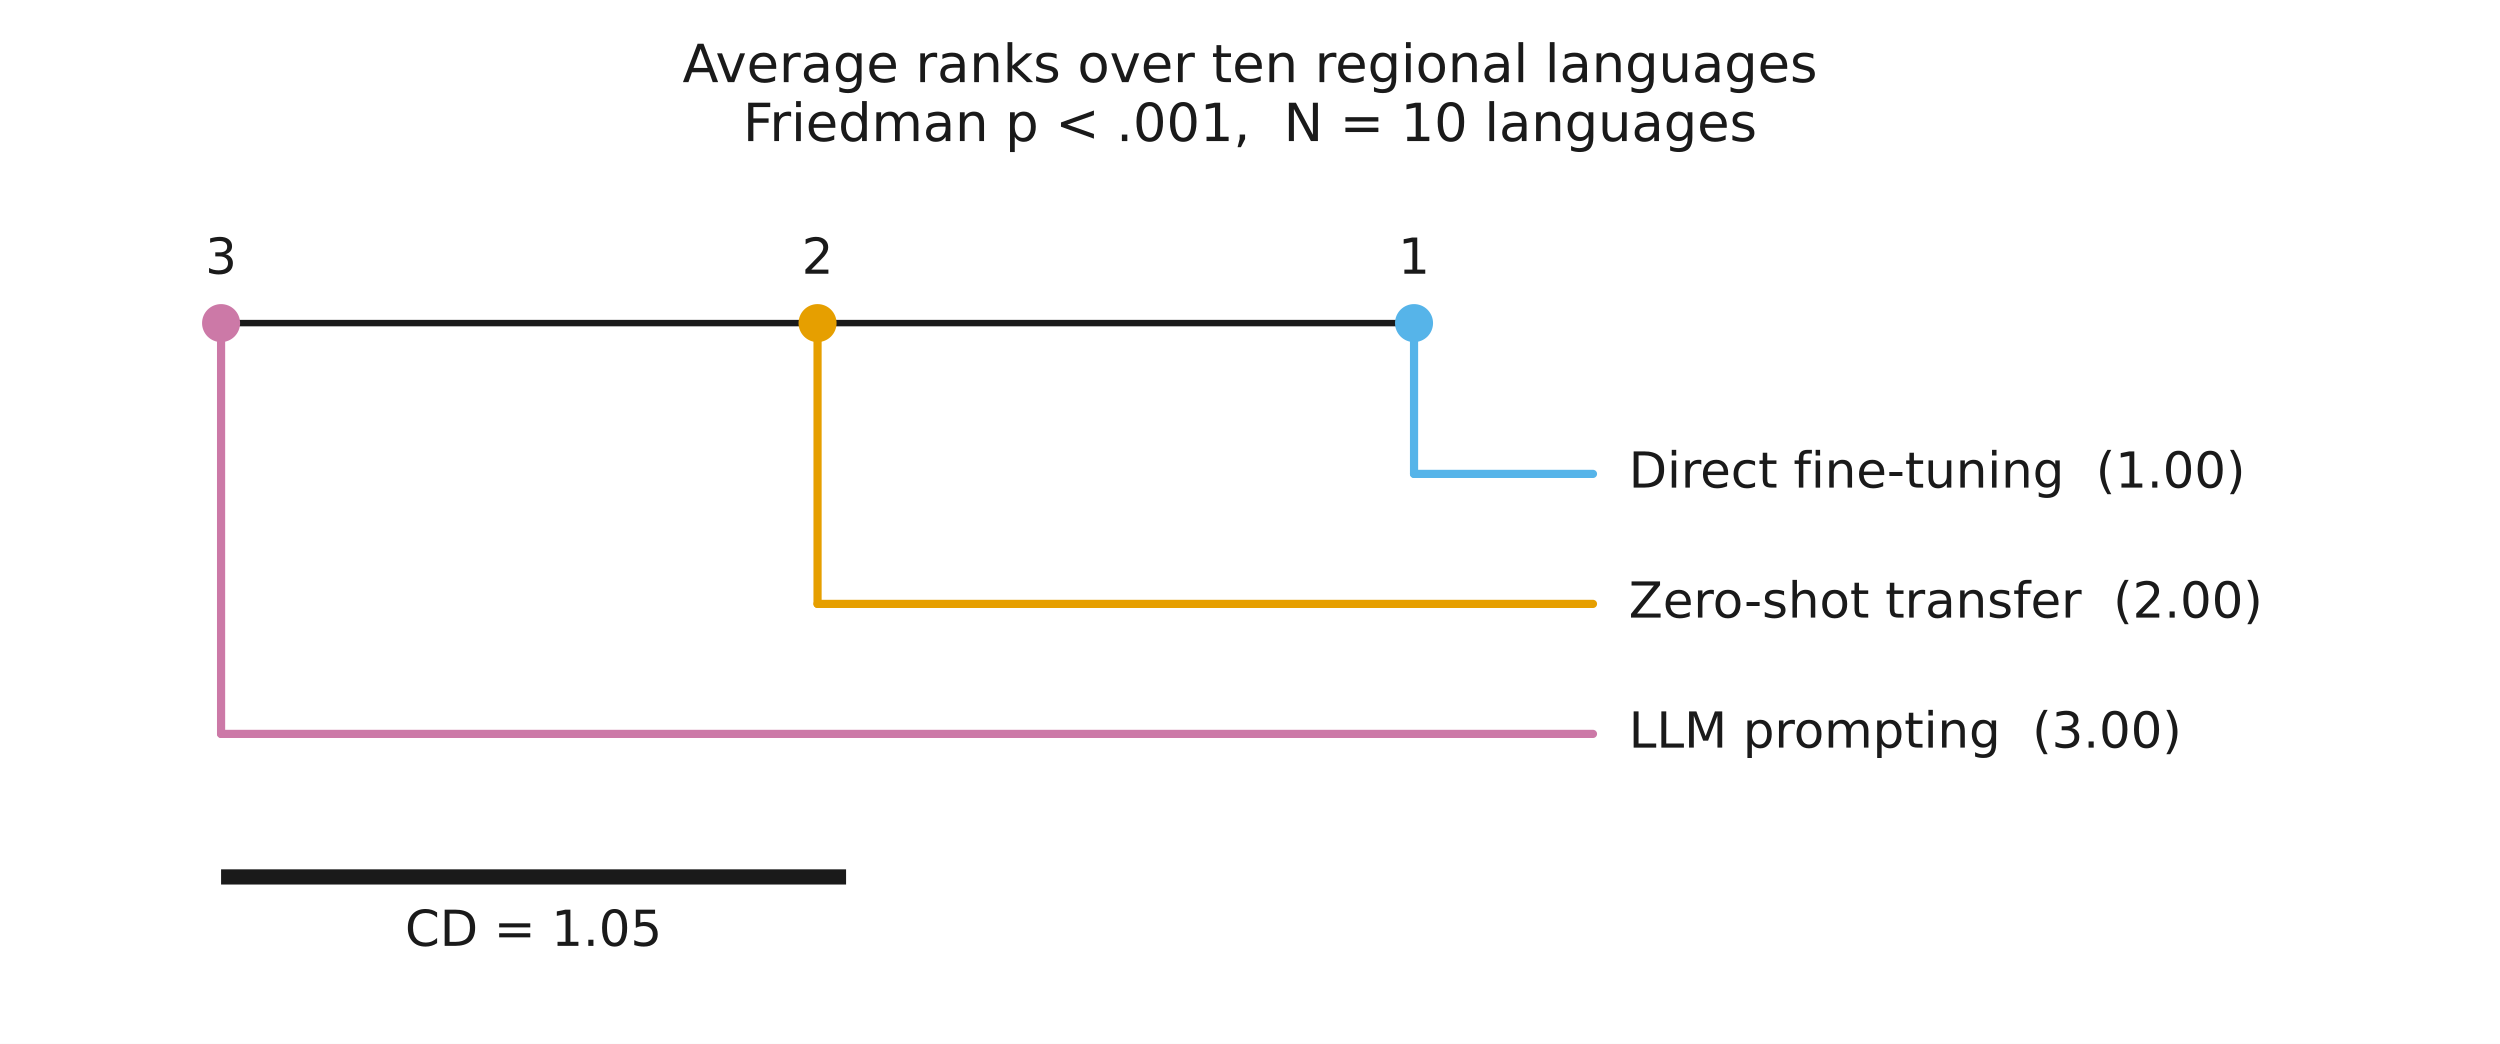
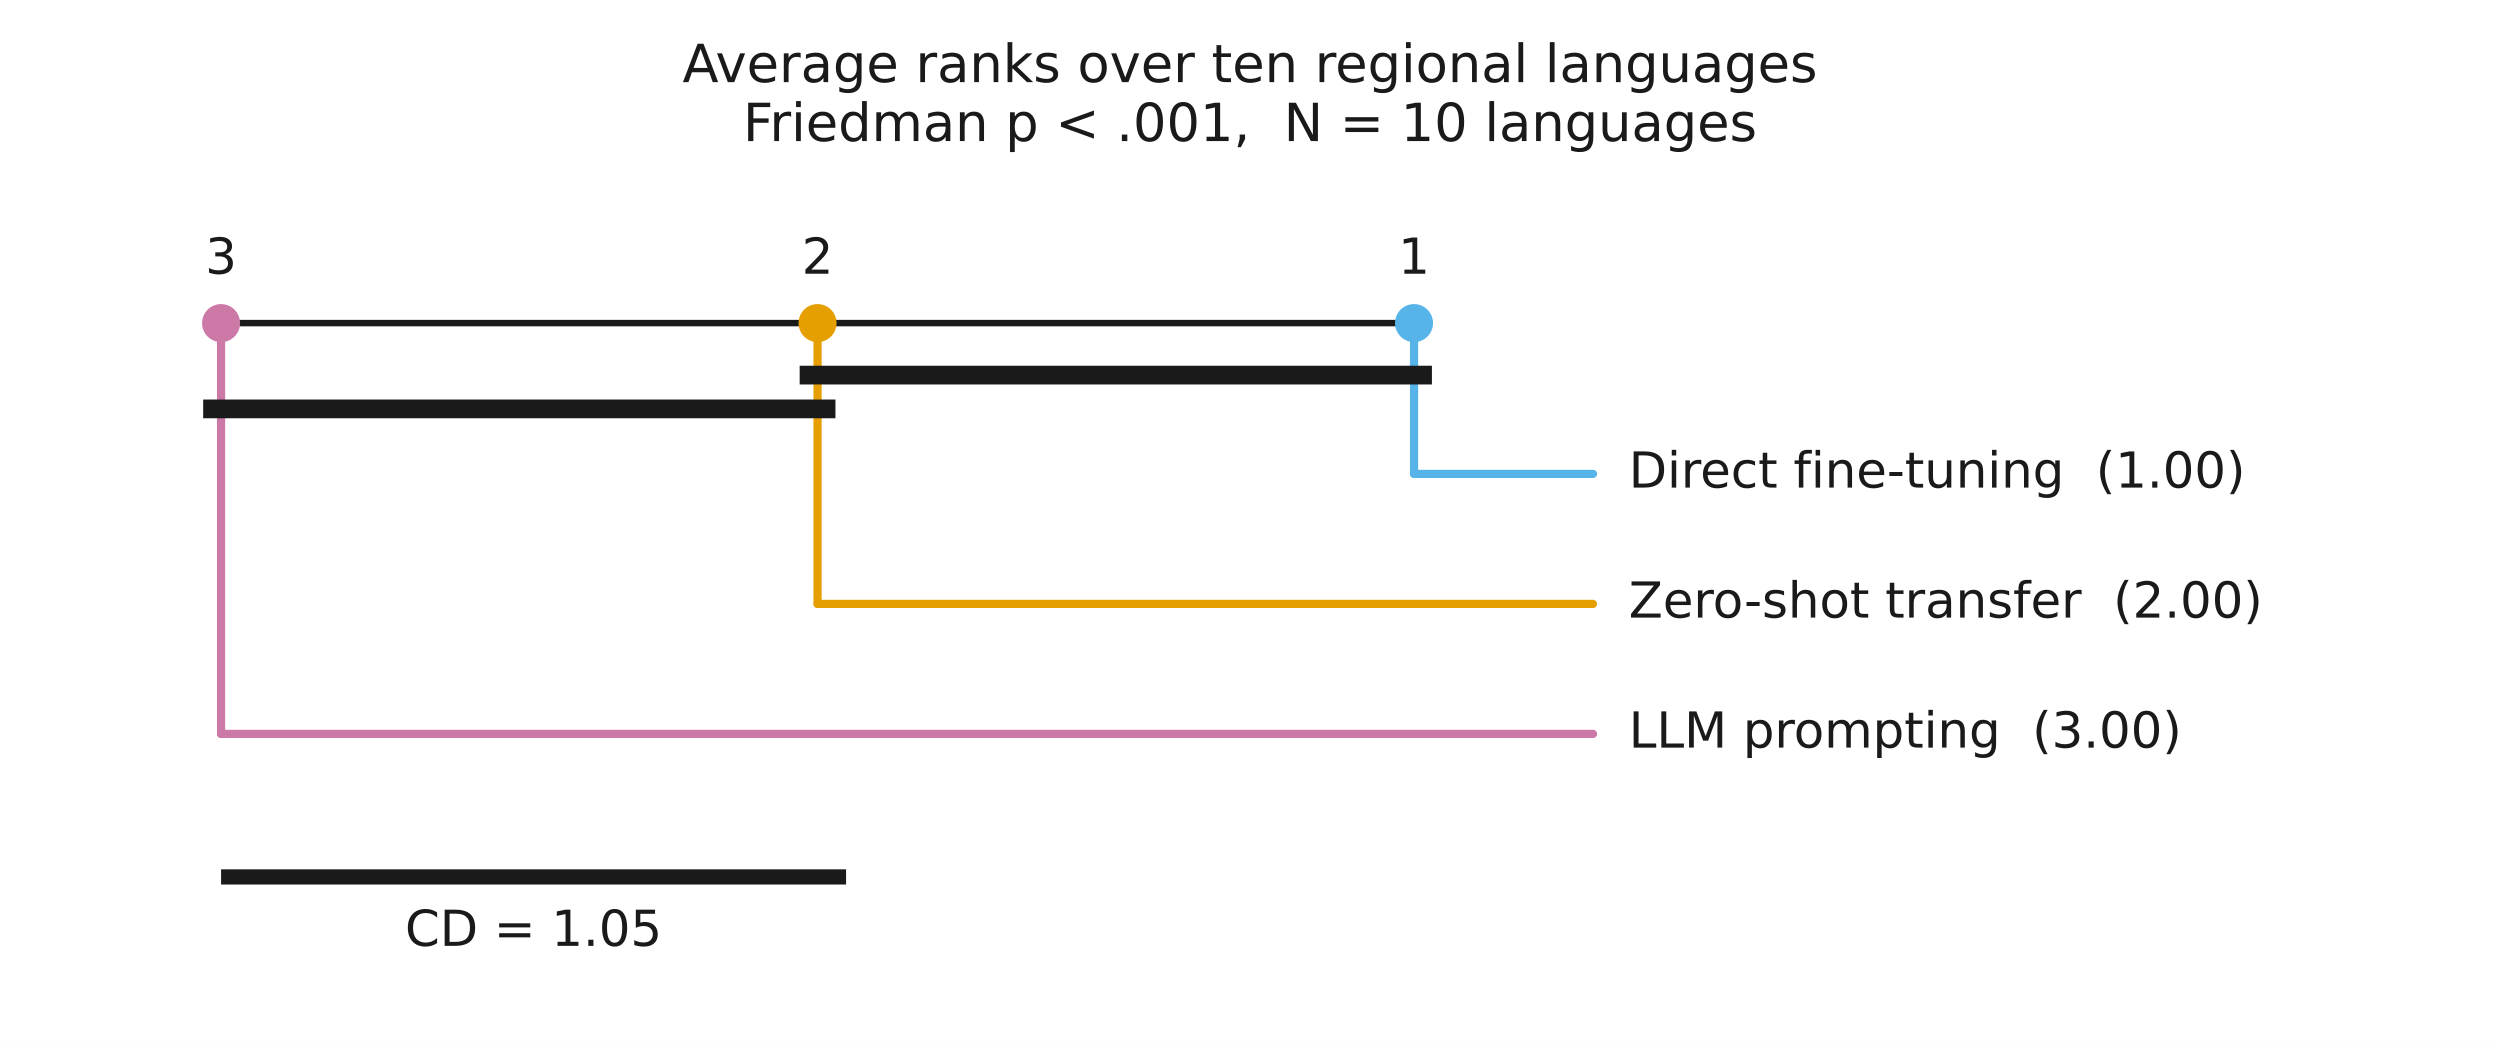
<svg xmlns="http://www.w3.org/2000/svg" xmlns:xlink="http://www.w3.org/1999/xlink" width="427.32pt" height="178.421pt" viewBox="0 0 427.32 178.421" version="1.1">
  <defs>
    <style type="text/css">*{stroke-linejoin: round; stroke-linecap: butt}</style>
  </defs>
  <g id="figure_1">
    <g id="patch_1">
      <path d="M 0 178.421  L 427.32 178.421  L 427.32 -0  L 0 -0  z " style="fill: #ffffff" />
    </g>
    <g id="axes_1">
      <g id="LineCollection_1">
-         <path d="M 241.698 55.227  L 37.787 55.227  " clip-path="url(#p272046e42e)" style="fill: none; stroke: #1a1a1a; stroke-width: 1.1" />
+         <path d="M 241.698 55.227  L 37.787 55.227  " clip-path="url(#p6f19753b46)" style="fill: none; stroke: #1a1a1a; stroke-width: 1.1" />
      </g>
      <g id="LineCollection_2">
-         <path d="M 241.698 60.115  L 241.698 55.227  " clip-path="url(#p272046e42e)" style="fill: none; stroke: #1a1a1a; stroke-width: 1.1" />
+         <path d="M 241.698 60.115  L 241.698 55.227  " clip-path="url(#p6f19753b46)" style="fill: none; stroke: #1a1a1a; stroke-width: 1.1" />
      </g>
      <g id="LineCollection_3">
-         <path d="M 139.742 60.115  L 139.742 55.227  " clip-path="url(#p272046e42e)" style="fill: none; stroke: #1a1a1a; stroke-width: 1.1" />
+         <path d="M 139.742 60.115  L 139.742 55.227  " clip-path="url(#p6f19753b46)" style="fill: none; stroke: #1a1a1a; stroke-width: 1.1" />
      </g>
      <g id="LineCollection_4">
-         <path d="M 37.787 60.115  L 37.787 55.227  " clip-path="url(#p272046e42e)" style="fill: none; stroke: #1a1a1a; stroke-width: 1.1" />
+         <path d="M 37.787 60.115  L 37.787 55.227  " clip-path="url(#p6f19753b46)" style="fill: none; stroke: #1a1a1a; stroke-width: 1.1" />
      </g>
      <g id="line2d_1">
-         <path d="M 241.698 81.003  L 241.698 55.227  " clip-path="url(#p272046e42e)" style="fill: none; stroke: #56b4e9; stroke-width: 1.4; stroke-linecap: round" />
+         <path d="M 241.698 81.003  L 241.698 55.227  " clip-path="url(#p6f19753b46)" style="fill: none; stroke: #56b4e9; stroke-width: 1.4; stroke-linecap: round" />
      </g>
      <g id="line2d_2">
-         <path d="M 241.698 81.003  L 272.284 81.003  " clip-path="url(#p272046e42e)" style="fill: none; stroke: #56b4e9; stroke-width: 1.4; stroke-linecap: round" />
+         <path d="M 241.698 81.003  L 272.284 81.003  " clip-path="url(#p6f19753b46)" style="fill: none; stroke: #56b4e9; stroke-width: 1.4; stroke-linecap: round" />
      </g>
      <g id="line2d_3">
-         <path d="M 139.742 103.224  L 139.742 55.227  " clip-path="url(#p272046e42e)" style="fill: none; stroke: #e69f00; stroke-width: 1.4; stroke-linecap: round" />
+         <path d="M 139.742 103.224  L 139.742 55.227  " clip-path="url(#p6f19753b46)" style="fill: none; stroke: #e69f00; stroke-width: 1.4; stroke-linecap: round" />
      </g>
      <g id="line2d_4">
-         <path d="M 139.742 103.224  L 272.284 103.224  " clip-path="url(#p272046e42e)" style="fill: none; stroke: #e69f00; stroke-width: 1.4; stroke-linecap: round" />
+         <path d="M 139.742 103.224  L 272.284 103.224  " clip-path="url(#p6f19753b46)" style="fill: none; stroke: #e69f00; stroke-width: 1.4; stroke-linecap: round" />
      </g>
      <g id="line2d_5">
-         <path d="M 37.787 125.445  L 37.787 55.227  " clip-path="url(#p272046e42e)" style="fill: none; stroke: #cc79a7; stroke-width: 1.4; stroke-linecap: round" />
+         <path d="M 37.787 125.445  L 37.787 55.227  " clip-path="url(#p6f19753b46)" style="fill: none; stroke: #cc79a7; stroke-width: 1.4; stroke-linecap: round" />
      </g>
      <g id="line2d_6">
-         <path d="M 37.787 125.445  L 272.284 125.445  " clip-path="url(#p272046e42e)" style="fill: none; stroke: #cc79a7; stroke-width: 1.4; stroke-linecap: round" />
+         <path d="M 37.787 125.445  L 272.284 125.445  " clip-path="url(#p6f19753b46)" style="fill: none; stroke: #cc79a7; stroke-width: 1.4; stroke-linecap: round" />
      </g>
      <g id="line2d_7">
-         <path d="M 37.787 149.888  L 144.618 149.888  " clip-path="url(#p272046e42e)" style="fill: none; stroke: #1a1a1a; stroke-width: 2.6" />
+         <path d="M 37.787 149.888  L 144.618 149.888  " clip-path="url(#p6f19753b46)" style="fill: none; stroke: #1a1a1a; stroke-width: 2.6" />
      </g>
      <g id="text_1">
        <g style="fill: #1a1a1a" transform="translate(238.9937 46.79249) scale(0.085 -0.085)">
          <defs>
            <path id="DejaVuSans-31" d="M 794 531  L 1825 531  L 1825 4091  L 703 3866  L 703 4441  L 1819 4666  L 2450 4666  L 2450 531  L 3481 531  L 3481 0  L 794 0  L 794 531  z " transform="scale(0.015625)" />
          </defs>
          <use xlink:href="#DejaVuSans-31" />
        </g>
      </g>
      <g id="text_2">
        <g style="fill: #1a1a1a" transform="translate(137.0382 46.79249) scale(0.085 -0.085)">
          <defs>
            <path id="DejaVuSans-32" d="M 1228 531  L 3431 531  L 3431 0  L 469 0  L 469 531  Q 828 903 1448 1529  Q 2069 2156 2228 2338  Q 2531 2678 2651 2914  Q 2772 3150 2772 3378  Q 2772 3750 2511 3984  Q 2250 4219 1831 4219  Q 1534 4219 1204 4116  Q 875 4013 500 3803  L 500 4441  Q 881 4594 1212 4672  Q 1544 4750 1819 4750  Q 2544 4750 2975 4387  Q 3406 4025 3406 3419  Q 3406 3131 3298 2873  Q 3191 2616 2906 2266  Q 2828 2175 2409 1742  Q 1991 1309 1228 531  z " transform="scale(0.015625)" />
          </defs>
          <use xlink:href="#DejaVuSans-32" />
        </g>
      </g>
      <g id="text_3">
        <g style="fill: #1a1a1a" transform="translate(35.0826 46.79249) scale(0.085 -0.085)">
          <defs>
            <path id="DejaVuSans-33" d="M 2597 2516  Q 3050 2419 3304 2112  Q 3559 1806 3559 1356  Q 3559 666 3084 287  Q 2609 -91 1734 -91  Q 1441 -91 1130 -33  Q 819 25 488 141  L 488 750  Q 750 597 1062 519  Q 1375 441 1716 441  Q 2309 441 2620 675  Q 2931 909 2931 1356  Q 2931 1769 2642 2001  Q 2353 2234 1838 2234  L 1294 2234  L 1294 2753  L 1863 2753  Q 2328 2753 2575 2939  Q 2822 3125 2822 3475  Q 2822 3834 2567 4026  Q 2313 4219 1838 4219  Q 1578 4219 1281 4162  Q 984 4106 628 3988  L 628 4550  Q 988 4650 1302 4700  Q 1616 4750 1894 4750  Q 2613 4750 3031 4423  Q 3450 4097 3450 3541  Q 3450 3153 3228 2886  Q 3006 2619 2597 2516  z " transform="scale(0.015625)" />
          </defs>
          <use xlink:href="#DejaVuSans-33" />
        </g>
      </g>
      <g id="line2d_8">
        <defs>
-           <path id="m5105844120" d="M 0 2.75  C 0.729 2.75 1.429 2.46 1.945 1.945  C 2.46 1.429 2.75 0.729 2.75 0  C 2.75 -0.729 2.46 -1.429 1.945 -1.945  C 1.429 -2.46 0.729 -2.75 0 -2.75  C -0.729 -2.75 -1.429 -2.46 -1.945 -1.945  C -2.46 -1.429 -2.75 -0.729 -2.75 0  C -2.75 0.729 -2.46 1.429 -1.945 1.945  C -1.429 2.46 -0.729 2.75 0 2.75  z " style="stroke: #56b4e9" />
+           <path id="m6a78e0c038" d="M 0 2.75  C 0.729 2.75 1.429 2.46 1.945 1.945  C 2.46 1.429 2.75 0.729 2.75 0  C 2.75 -0.729 2.46 -1.429 1.945 -1.945  C 1.429 -2.46 0.729 -2.75 0 -2.75  C -0.729 -2.75 -1.429 -2.46 -1.945 -1.945  C -2.46 -1.429 -2.75 -0.729 -2.75 0  C -2.75 0.729 -2.46 1.429 -1.945 1.945  C -1.429 2.46 -0.729 2.75 0 2.75  z " style="stroke: #56b4e9" />
        </defs>
-         <g clip-path="url(#p272046e42e)">
-           <use xlink:href="#m5105844120" x="241.698" y="55.227" style="fill: #56b4e9; stroke: #56b4e9" />
+         <g clip-path="url(#p6f19753b46)">
+           <use xlink:href="#m6a78e0c038" x="241.698" y="55.227" style="fill: #56b4e9; stroke: #56b4e9" />
        </g>
      </g>
      <g id="text_4">
        <g style="fill: #1a1a1a" transform="translate(278.4018 83.34848) scale(0.085 -0.085)">
          <defs>
            <path id="DejaVuSans-44" d="M 1259 4147  L 1259 519  L 2022 519  Q 2988 519 3436 956  Q 3884 1394 3884 2338  Q 3884 3275 3436 3711  Q 2988 4147 2022 4147  L 1259 4147  z M 628 4666  L 1925 4666  Q 3281 4666 3915 4102  Q 4550 3538 4550 2338  Q 4550 1131 3912 565  Q 3275 0 1925 0  L 628 0  L 628 4666  z " transform="scale(0.015625)" />
            <path id="DejaVuSans-69" d="M 603 3500  L 1178 3500  L 1178 0  L 603 0  L 603 3500  z M 603 4863  L 1178 4863  L 1178 4134  L 603 4134  L 603 4863  z " transform="scale(0.015625)" />
            <path id="DejaVuSans-72" d="M 2631 2963  Q 2534 3019 2420 3045  Q 2306 3072 2169 3072  Q 1681 3072 1420 2755  Q 1159 2438 1159 1844  L 1159 0  L 581 0  L 581 3500  L 1159 3500  L 1159 2956  Q 1341 3275 1631 3429  Q 1922 3584 2338 3584  Q 2397 3584 2469 3576  Q 2541 3569 2628 3553  L 2631 2963  z " transform="scale(0.015625)" />
            <path id="DejaVuSans-65" d="M 3597 1894  L 3597 1613  L 953 1613  Q 991 1019 1311 708  Q 1631 397 2203 397  Q 2534 397 2845 478  Q 3156 559 3463 722  L 3463 178  Q 3153 47 2828 -22  Q 2503 -91 2169 -91  Q 1331 -91 842 396  Q 353 884 353 1716  Q 353 2575 817 3079  Q 1281 3584 2069 3584  Q 2775 3584 3186 3129  Q 3597 2675 3597 1894  z M 3022 2063  Q 3016 2534 2758 2815  Q 2500 3097 2075 3097  Q 1594 3097 1305 2825  Q 1016 2553 972 2059  L 3022 2063  z " transform="scale(0.015625)" />
            <path id="DejaVuSans-63" d="M 3122 3366  L 3122 2828  Q 2878 2963 2633 3030  Q 2388 3097 2138 3097  Q 1578 3097 1268 2742  Q 959 2388 959 1747  Q 959 1106 1268 751  Q 1578 397 2138 397  Q 2388 397 2633 464  Q 2878 531 3122 666  L 3122 134  Q 2881 22 2623 -34  Q 2366 -91 2075 -91  Q 1284 -91 818 406  Q 353 903 353 1747  Q 353 2603 823 3093  Q 1294 3584 2113 3584  Q 2378 3584 2631 3529  Q 2884 3475 3122 3366  z " transform="scale(0.015625)" />
            <path id="DejaVuSans-74" d="M 1172 4494  L 1172 3500  L 2356 3500  L 2356 3053  L 1172 3053  L 1172 1153  Q 1172 725 1289 603  Q 1406 481 1766 481  L 2356 481  L 2356 0  L 1766 0  Q 1100 0 847 248  Q 594 497 594 1153  L 594 3053  L 172 3053  L 172 3500  L 594 3500  L 594 4494  L 1172 4494  z " transform="scale(0.015625)" />
            <path id="DejaVuSans-20" transform="scale(0.015625)" />
            <path id="DejaVuSans-66" d="M 2375 4863  L 2375 4384  L 1825 4384  Q 1516 4384 1395 4259  Q 1275 4134 1275 3809  L 1275 3500  L 2222 3500  L 2222 3053  L 1275 3053  L 1275 0  L 697 0  L 697 3053  L 147 3053  L 147 3500  L 697 3500  L 697 3744  Q 697 4328 969 4595  Q 1241 4863 1831 4863  L 2375 4863  z " transform="scale(0.015625)" />
            <path id="DejaVuSans-6e" d="M 3513 2113  L 3513 0  L 2938 0  L 2938 2094  Q 2938 2591 2744 2837  Q 2550 3084 2163 3084  Q 1697 3084 1428 2787  Q 1159 2491 1159 1978  L 1159 0  L 581 0  L 581 3500  L 1159 3500  L 1159 2956  Q 1366 3272 1645 3428  Q 1925 3584 2291 3584  Q 2894 3584 3203 3211  Q 3513 2838 3513 2113  z " transform="scale(0.015625)" />
            <path id="DejaVuSans-2d" d="M 313 2009  L 1997 2009  L 1997 1497  L 313 1497  L 313 2009  z " transform="scale(0.015625)" />
            <path id="DejaVuSans-75" d="M 544 1381  L 544 3500  L 1119 3500  L 1119 1403  Q 1119 906 1312 657  Q 1506 409 1894 409  Q 2359 409 2629 706  Q 2900 1003 2900 1516  L 2900 3500  L 3475 3500  L 3475 0  L 2900 0  L 2900 538  Q 2691 219 2414 64  Q 2138 -91 1772 -91  Q 1169 -91 856 284  Q 544 659 544 1381  z M 1991 3584  L 1991 3584  z " transform="scale(0.015625)" />
            <path id="DejaVuSans-67" d="M 2906 1791  Q 2906 2416 2648 2759  Q 2391 3103 1925 3103  Q 1463 3103 1205 2759  Q 947 2416 947 1791  Q 947 1169 1205 825  Q 1463 481 1925 481  Q 2391 481 2648 825  Q 2906 1169 2906 1791  z M 3481 434  Q 3481 -459 3084 -895  Q 2688 -1331 1869 -1331  Q 1566 -1331 1297 -1286  Q 1028 -1241 775 -1147  L 775 -588  Q 1028 -725 1275 -790  Q 1522 -856 1778 -856  Q 2344 -856 2625 -561  Q 2906 -266 2906 331  L 2906 616  Q 2728 306 2450 153  Q 2172 0 1784 0  Q 1141 0 747 490  Q 353 981 353 1791  Q 353 2603 747 3093  Q 1141 3584 1784 3584  Q 2172 3584 2450 3431  Q 2728 3278 2906 2969  L 2906 3500  L 3481 3500  L 3481 434  z " transform="scale(0.015625)" />
            <path id="DejaVuSans-28" d="M 1984 4856  Q 1566 4138 1362 3434  Q 1159 2731 1159 2009  Q 1159 1288 1364 580  Q 1569 -128 1984 -844  L 1484 -844  Q 1016 -109 783 600  Q 550 1309 550 2009  Q 550 2706 781 3412  Q 1013 4119 1484 4856  L 1984 4856  z " transform="scale(0.015625)" />
            <path id="DejaVuSans-2e" d="M 684 794  L 1344 794  L 1344 0  L 684 0  L 684 794  z " transform="scale(0.015625)" />
            <path id="DejaVuSans-30" d="M 2034 4250  Q 1547 4250 1301 3770  Q 1056 3291 1056 2328  Q 1056 1369 1301 889  Q 1547 409 2034 409  Q 2525 409 2770 889  Q 3016 1369 3016 2328  Q 3016 3291 2770 3770  Q 2525 4250 2034 4250  z M 2034 4750  Q 2819 4750 3233 4129  Q 3647 3509 3647 2328  Q 3647 1150 3233 529  Q 2819 -91 2034 -91  Q 1250 -91 836 529  Q 422 1150 422 2328  Q 422 3509 836 4129  Q 1250 4750 2034 4750  z " transform="scale(0.015625)" />
            <path id="DejaVuSans-29" d="M 513 4856  L 1013 4856  Q 1481 4119 1714 3412  Q 1947 2706 1947 2009  Q 1947 1309 1714 600  Q 1481 -109 1013 -844  L 513 -844  Q 928 -128 1133 580  Q 1338 1288 1338 2009  Q 1338 2731 1133 3434  Q 928 4138 513 4856  z " transform="scale(0.015625)" />
          </defs>
          <use xlink:href="#DejaVuSans-44" />
          <use xlink:href="#DejaVuSans-69" transform="translate(77.00195 0)" />
          <use xlink:href="#DejaVuSans-72" transform="translate(104.7852 0)" />
          <use xlink:href="#DejaVuSans-65" transform="translate(143.6484 0)" />
          <use xlink:href="#DejaVuSans-63" transform="translate(205.1719 0)" />
          <use xlink:href="#DejaVuSans-74" transform="translate(260.1523 0)" />
          <use xlink:href="#DejaVuSans-20" transform="translate(299.3613 0)" />
          <use xlink:href="#DejaVuSans-66" transform="translate(331.1484 0)" />
          <use xlink:href="#DejaVuSans-69" transform="translate(366.3535 0)" />
          <use xlink:href="#DejaVuSans-6e" transform="translate(394.1367 0)" />
          <use xlink:href="#DejaVuSans-65" transform="translate(457.5156 0)" />
          <use xlink:href="#DejaVuSans-2d" transform="translate(519.0391 0)" />
          <use xlink:href="#DejaVuSans-74" transform="translate(555.123 0)" />
          <use xlink:href="#DejaVuSans-75" transform="translate(594.332 0)" />
          <use xlink:href="#DejaVuSans-6e" transform="translate(657.7109 0)" />
          <use xlink:href="#DejaVuSans-69" transform="translate(721.0898 0)" />
          <use xlink:href="#DejaVuSans-6e" transform="translate(748.873 0)" />
          <use xlink:href="#DejaVuSans-67" transform="translate(812.252 0)" />
          <use xlink:href="#DejaVuSans-20" transform="translate(875.7285 0)" />
          <use xlink:href="#DejaVuSans-20" transform="translate(907.5156 0)" />
          <use xlink:href="#DejaVuSans-28" transform="translate(939.3027 0)" />
          <use xlink:href="#DejaVuSans-31" transform="translate(978.3164 0)" />
          <use xlink:href="#DejaVuSans-2e" transform="translate(1041.939 0)" />
          <use xlink:href="#DejaVuSans-30" transform="translate(1073.727 0)" />
          <use xlink:href="#DejaVuSans-30" transform="translate(1137.35 0)" />
          <use xlink:href="#DejaVuSans-29" transform="translate(1200.973 0)" />
        </g>
      </g>
      <g id="line2d_9">
        <defs>
-           <path id="mf2053f6631" d="M 0 2.75  C 0.729 2.75 1.429 2.46 1.945 1.945  C 2.46 1.429 2.75 0.729 2.75 0  C 2.75 -0.729 2.46 -1.429 1.945 -1.945  C 1.429 -2.46 0.729 -2.75 0 -2.75  C -0.729 -2.75 -1.429 -2.46 -1.945 -1.945  C -2.46 -1.429 -2.75 -0.729 -2.75 0  C -2.75 0.729 -2.46 1.429 -1.945 1.945  C -1.429 2.46 -0.729 2.75 0 2.75  z " style="stroke: #e69f00" />
+           <path id="me4d25d8e7d" d="M 0 2.75  C 0.729 2.75 1.429 2.46 1.945 1.945  C 2.46 1.429 2.75 0.729 2.75 0  C 2.75 -0.729 2.46 -1.429 1.945 -1.945  C 1.429 -2.46 0.729 -2.75 0 -2.75  C -0.729 -2.75 -1.429 -2.46 -1.945 -1.945  C -2.46 -1.429 -2.75 -0.729 -2.75 0  C -2.75 0.729 -2.46 1.429 -1.945 1.945  C -1.429 2.46 -0.729 2.75 0 2.75  z " style="stroke: #e69f00" />
        </defs>
-         <g clip-path="url(#p272046e42e)">
-           <use xlink:href="#mf2053f6631" x="139.742" y="55.227" style="fill: #e69f00; stroke: #e69f00" />
+         <g clip-path="url(#p6f19753b46)">
+           <use xlink:href="#me4d25d8e7d" x="139.742" y="55.227" style="fill: #e69f00; stroke: #e69f00" />
        </g>
      </g>
      <g id="text_5">
        <g style="fill: #1a1a1a" transform="translate(278.4018 105.5696) scale(0.085 -0.085)">
          <defs>
            <path id="DejaVuSans-5a" d="M 359 4666  L 4025 4666  L 4025 4184  L 1075 531  L 4097 531  L 4097 0  L 288 0  L 288 481  L 3238 4134  L 359 4134  L 359 4666  z " transform="scale(0.015625)" />
            <path id="DejaVuSans-6f" d="M 1959 3097  Q 1497 3097 1228 2736  Q 959 2375 959 1747  Q 959 1119 1226 758  Q 1494 397 1959 397  Q 2419 397 2687 759  Q 2956 1122 2956 1747  Q 2956 2369 2687 2733  Q 2419 3097 1959 3097  z M 1959 3584  Q 2709 3584 3137 3096  Q 3566 2609 3566 1747  Q 3566 888 3137 398  Q 2709 -91 1959 -91  Q 1206 -91 779 398  Q 353 888 353 1747  Q 353 2609 779 3096  Q 1206 3584 1959 3584  z " transform="scale(0.015625)" />
            <path id="DejaVuSans-73" d="M 2834 3397  L 2834 2853  Q 2591 2978 2328 3040  Q 2066 3103 1784 3103  Q 1356 3103 1142 2972  Q 928 2841 928 2578  Q 928 2378 1081 2264  Q 1234 2150 1697 2047  L 1894 2003  Q 2506 1872 2764 1633  Q 3022 1394 3022 966  Q 3022 478 2636 193  Q 2250 -91 1575 -91  Q 1294 -91 989 -36  Q 684 19 347 128  L 347 722  Q 666 556 975 473  Q 1284 391 1588 391  Q 1994 391 2212 530  Q 2431 669 2431 922  Q 2431 1156 2273 1281  Q 2116 1406 1581 1522  L 1381 1569  Q 847 1681 609 1914  Q 372 2147 372 2553  Q 372 3047 722 3315  Q 1072 3584 1716 3584  Q 2034 3584 2315 3537  Q 2597 3491 2834 3397  z " transform="scale(0.015625)" />
            <path id="DejaVuSans-68" d="M 3513 2113  L 3513 0  L 2938 0  L 2938 2094  Q 2938 2591 2744 2837  Q 2550 3084 2163 3084  Q 1697 3084 1428 2787  Q 1159 2491 1159 1978  L 1159 0  L 581 0  L 581 4863  L 1159 4863  L 1159 2956  Q 1366 3272 1645 3428  Q 1925 3584 2291 3584  Q 2894 3584 3203 3211  Q 3513 2838 3513 2113  z " transform="scale(0.015625)" />
            <path id="DejaVuSans-61" d="M 2194 1759  Q 1497 1759 1228 1600  Q 959 1441 959 1056  Q 959 750 1161 570  Q 1363 391 1709 391  Q 2188 391 2477 730  Q 2766 1069 2766 1631  L 2766 1759  L 2194 1759  z M 3341 1997  L 3341 0  L 2766 0  L 2766 531  Q 2569 213 2275 61  Q 1981 -91 1556 -91  Q 1019 -91 701 211  Q 384 513 384 1019  Q 384 1609 779 1909  Q 1175 2209 1959 2209  L 2766 2209  L 2766 2266  Q 2766 2663 2505 2880  Q 2244 3097 1772 3097  Q 1472 3097 1187 3025  Q 903 2953 641 2809  L 641 3341  Q 956 3463 1253 3523  Q 1550 3584 1831 3584  Q 2591 3584 2966 3190  Q 3341 2797 3341 1997  z " transform="scale(0.015625)" />
          </defs>
          <use xlink:href="#DejaVuSans-5a" />
          <use xlink:href="#DejaVuSans-65" transform="translate(68.50586 0)" />
          <use xlink:href="#DejaVuSans-72" transform="translate(130.0293 0)" />
          <use xlink:href="#DejaVuSans-6f" transform="translate(168.8926 0)" />
          <use xlink:href="#DejaVuSans-2d" transform="translate(231.9492 0)" />
          <use xlink:href="#DejaVuSans-73" transform="translate(268.0332 0)" />
          <use xlink:href="#DejaVuSans-68" transform="translate(320.1328 0)" />
          <use xlink:href="#DejaVuSans-6f" transform="translate(383.5117 0)" />
          <use xlink:href="#DejaVuSans-74" transform="translate(444.6934 0)" />
          <use xlink:href="#DejaVuSans-20" transform="translate(483.9023 0)" />
          <use xlink:href="#DejaVuSans-74" transform="translate(515.6895 0)" />
          <use xlink:href="#DejaVuSans-72" transform="translate(554.8984 0)" />
          <use xlink:href="#DejaVuSans-61" transform="translate(596.0117 0)" />
          <use xlink:href="#DejaVuSans-6e" transform="translate(657.291 0)" />
          <use xlink:href="#DejaVuSans-73" transform="translate(720.6699 0)" />
          <use xlink:href="#DejaVuSans-66" transform="translate(772.7695 0)" />
          <use xlink:href="#DejaVuSans-65" transform="translate(807.9746 0)" />
          <use xlink:href="#DejaVuSans-72" transform="translate(869.498 0)" />
          <use xlink:href="#DejaVuSans-20" transform="translate(910.6113 0)" />
          <use xlink:href="#DejaVuSans-20" transform="translate(942.3984 0)" />
          <use xlink:href="#DejaVuSans-28" transform="translate(974.1855 0)" />
          <use xlink:href="#DejaVuSans-32" transform="translate(1013.199 0)" />
          <use xlink:href="#DejaVuSans-2e" transform="translate(1076.822 0)" />
          <use xlink:href="#DejaVuSans-30" transform="translate(1108.609 0)" />
          <use xlink:href="#DejaVuSans-30" transform="translate(1172.232 0)" />
          <use xlink:href="#DejaVuSans-29" transform="translate(1235.855 0)" />
        </g>
      </g>
      <g id="line2d_10">
        <defs>
-           <path id="mfcd7b1a96a" d="M 0 2.75  C 0.729 2.75 1.429 2.46 1.945 1.945  C 2.46 1.429 2.75 0.729 2.75 0  C 2.75 -0.729 2.46 -1.429 1.945 -1.945  C 1.429 -2.46 0.729 -2.75 0 -2.75  C -0.729 -2.75 -1.429 -2.46 -1.945 -1.945  C -2.46 -1.429 -2.75 -0.729 -2.75 0  C -2.75 0.729 -2.46 1.429 -1.945 1.945  C -1.429 2.46 -0.729 2.75 0 2.75  z " style="stroke: #cc79a7" />
+           <path id="me54e481b04" d="M 0 2.75  C 0.729 2.75 1.429 2.46 1.945 1.945  C 2.46 1.429 2.75 0.729 2.75 0  C 2.75 -0.729 2.46 -1.429 1.945 -1.945  C 1.429 -2.46 0.729 -2.75 0 -2.75  C -0.729 -2.75 -1.429 -2.46 -1.945 -1.945  C -2.46 -1.429 -2.75 -0.729 -2.75 0  C -2.75 0.729 -2.46 1.429 -1.945 1.945  C -1.429 2.46 -0.729 2.75 0 2.75  z " style="stroke: #cc79a7" />
        </defs>
-         <g clip-path="url(#p272046e42e)">
-           <use xlink:href="#mfcd7b1a96a" x="37.787" y="55.227" style="fill: #cc79a7; stroke: #cc79a7" />
+         <g clip-path="url(#p6f19753b46)">
+           <use xlink:href="#me54e481b04" x="37.787" y="55.227" style="fill: #cc79a7; stroke: #cc79a7" />
        </g>
      </g>
      <g id="text_6">
        <g style="fill: #1a1a1a" transform="translate(278.4018 127.7907) scale(0.085 -0.085)">
          <defs>
            <path id="DejaVuSans-4c" d="M 628 4666  L 1259 4666  L 1259 531  L 3531 531  L 3531 0  L 628 0  L 628 4666  z " transform="scale(0.015625)" />
            <path id="DejaVuSans-4d" d="M 628 4666  L 1569 4666  L 2759 1491  L 3956 4666  L 4897 4666  L 4897 0  L 4281 0  L 4281 4097  L 3078 897  L 2444 897  L 1241 4097  L 1241 0  L 628 0  L 628 4666  z " transform="scale(0.015625)" />
            <path id="DejaVuSans-70" d="M 1159 525  L 1159 -1331  L 581 -1331  L 581 3500  L 1159 3500  L 1159 2969  Q 1341 3281 1617 3432  Q 1894 3584 2278 3584  Q 2916 3584 3314 3078  Q 3713 2572 3713 1747  Q 3713 922 3314 415  Q 2916 -91 2278 -91  Q 1894 -91 1617 61  Q 1341 213 1159 525  z M 3116 1747  Q 3116 2381 2855 2742  Q 2594 3103 2138 3103  Q 1681 3103 1420 2742  Q 1159 2381 1159 1747  Q 1159 1113 1420 752  Q 1681 391 2138 391  Q 2594 391 2855 752  Q 3116 1113 3116 1747  z " transform="scale(0.015625)" />
            <path id="DejaVuSans-6d" d="M 3328 2828  Q 3544 3216 3844 3400  Q 4144 3584 4550 3584  Q 5097 3584 5394 3201  Q 5691 2819 5691 2113  L 5691 0  L 5113 0  L 5113 2094  Q 5113 2597 4934 2840  Q 4756 3084 4391 3084  Q 3944 3084 3684 2787  Q 3425 2491 3425 1978  L 3425 0  L 2847 0  L 2847 2094  Q 2847 2600 2669 2842  Q 2491 3084 2119 3084  Q 1678 3084 1418 2786  Q 1159 2488 1159 1978  L 1159 0  L 581 0  L 581 3500  L 1159 3500  L 1159 2956  Q 1356 3278 1631 3431  Q 1906 3584 2284 3584  Q 2666 3584 2933 3390  Q 3200 3197 3328 2828  z " transform="scale(0.015625)" />
          </defs>
          <use xlink:href="#DejaVuSans-4c" />
          <use xlink:href="#DejaVuSans-4c" transform="translate(55.71289 0)" />
          <use xlink:href="#DejaVuSans-4d" transform="translate(111.4258 0)" />
          <use xlink:href="#DejaVuSans-20" transform="translate(197.7051 0)" />
          <use xlink:href="#DejaVuSans-70" transform="translate(229.4922 0)" />
          <use xlink:href="#DejaVuSans-72" transform="translate(292.9688 0)" />
          <use xlink:href="#DejaVuSans-6f" transform="translate(331.832 0)" />
          <use xlink:href="#DejaVuSans-6d" transform="translate(393.0137 0)" />
          <use xlink:href="#DejaVuSans-70" transform="translate(490.4258 0)" />
          <use xlink:href="#DejaVuSans-74" transform="translate(553.9023 0)" />
          <use xlink:href="#DejaVuSans-69" transform="translate(593.1113 0)" />
          <use xlink:href="#DejaVuSans-6e" transform="translate(620.8945 0)" />
          <use xlink:href="#DejaVuSans-67" transform="translate(684.2734 0)" />
          <use xlink:href="#DejaVuSans-20" transform="translate(747.75 0)" />
          <use xlink:href="#DejaVuSans-20" transform="translate(779.5371 0)" />
          <use xlink:href="#DejaVuSans-28" transform="translate(811.3242 0)" />
          <use xlink:href="#DejaVuSans-33" transform="translate(850.3379 0)" />
          <use xlink:href="#DejaVuSans-2e" transform="translate(913.9609 0)" />
          <use xlink:href="#DejaVuSans-30" transform="translate(945.748 0)" />
          <use xlink:href="#DejaVuSans-30" transform="translate(1009.371 0)" />
          <use xlink:href="#DejaVuSans-29" transform="translate(1072.994 0)" />
        </g>
      </g>
      <g id="text_7">
        <g style="fill: #1a1a1a" transform="translate(69.23642 161.6801) scale(0.085 -0.085)">
          <defs>
            <path id="DejaVuSans-43" d="M 4122 4306  L 4122 3641  Q 3803 3938 3442 4084  Q 3081 4231 2675 4231  Q 1875 4231 1450 3742  Q 1025 3253 1025 2328  Q 1025 1406 1450 917  Q 1875 428 2675 428  Q 3081 428 3442 575  Q 3803 722 4122 1019  L 4122 359  Q 3791 134 3420 21  Q 3050 -91 2638 -91  Q 1578 -91 968 557  Q 359 1206 359 2328  Q 359 3453 968 4101  Q 1578 4750 2638 4750  Q 3056 4750 3426 4639  Q 3797 4528 4122 4306  z " transform="scale(0.015625)" />
            <path id="DejaVuSans-3d" d="M 678 2906  L 4684 2906  L 4684 2381  L 678 2381  L 678 2906  z M 678 1631  L 4684 1631  L 4684 1100  L 678 1100  L 678 1631  z " transform="scale(0.015625)" />
            <path id="DejaVuSans-35" d="M 691 4666  L 3169 4666  L 3169 4134  L 1269 4134  L 1269 2991  Q 1406 3038 1543 3061  Q 1681 3084 1819 3084  Q 2600 3084 3056 2656  Q 3513 2228 3513 1497  Q 3513 744 3044 326  Q 2575 -91 1722 -91  Q 1428 -91 1123 -41  Q 819 9 494 109  L 494 744  Q 775 591 1075 516  Q 1375 441 1709 441  Q 2250 441 2565 725  Q 2881 1009 2881 1497  Q 2881 1984 2565 2268  Q 2250 2553 1709 2553  Q 1456 2553 1204 2497  Q 953 2441 691 2322  L 691 4666  z " transform="scale(0.015625)" />
          </defs>
          <use xlink:href="#DejaVuSans-43" />
          <use xlink:href="#DejaVuSans-44" transform="translate(69.82422 0)" />
          <use xlink:href="#DejaVuSans-20" transform="translate(146.8262 0)" />
          <use xlink:href="#DejaVuSans-3d" transform="translate(178.6133 0)" />
          <use xlink:href="#DejaVuSans-20" transform="translate(262.4023 0)" />
          <use xlink:href="#DejaVuSans-31" transform="translate(294.1895 0)" />
          <use xlink:href="#DejaVuSans-2e" transform="translate(357.8125 0)" />
          <use xlink:href="#DejaVuSans-30" transform="translate(389.5996 0)" />
          <use xlink:href="#DejaVuSans-35" transform="translate(453.2227 0)" />
        </g>
      </g>
      <g id="text_8">
        <g style="fill: #1a1a1a" transform="translate(116.666 14.03859) scale(0.09 -0.09)">
          <defs>
            <path id="DejaVuSans-41" d="M 2188 4044  L 1331 1722  L 3047 1722  L 2188 4044  z M 1831 4666  L 2547 4666  L 4325 0  L 3669 0  L 3244 1197  L 1141 1197  L 716 0  L 50 0  L 1831 4666  z " transform="scale(0.015625)" />
            <path id="DejaVuSans-76" d="M 191 3500  L 800 3500  L 1894 563  L 2988 3500  L 3597 3500  L 2284 0  L 1503 0  L 191 3500  z " transform="scale(0.015625)" />
            <path id="DejaVuSans-6b" d="M 581 4863  L 1159 4863  L 1159 1991  L 2875 3500  L 3609 3500  L 1753 1863  L 3688 0  L 2938 0  L 1159 1709  L 1159 0  L 581 0  L 581 4863  z " transform="scale(0.015625)" />
            <path id="DejaVuSans-6c" d="M 603 4863  L 1178 4863  L 1178 0  L 603 0  L 603 4863  z " transform="scale(0.015625)" />
          </defs>
          <use xlink:href="#DejaVuSans-41" />
          <use xlink:href="#DejaVuSans-76" transform="translate(62.5332 0)" />
          <use xlink:href="#DejaVuSans-65" transform="translate(121.7129 0)" />
          <use xlink:href="#DejaVuSans-72" transform="translate(183.2363 0)" />
          <use xlink:href="#DejaVuSans-61" transform="translate(224.3496 0)" />
          <use xlink:href="#DejaVuSans-67" transform="translate(285.6289 0)" />
          <use xlink:href="#DejaVuSans-65" transform="translate(349.1055 0)" />
          <use xlink:href="#DejaVuSans-20" transform="translate(410.6289 0)" />
          <use xlink:href="#DejaVuSans-72" transform="translate(442.416 0)" />
          <use xlink:href="#DejaVuSans-61" transform="translate(483.5293 0)" />
          <use xlink:href="#DejaVuSans-6e" transform="translate(544.8086 0)" />
          <use xlink:href="#DejaVuSans-6b" transform="translate(608.1875 0)" />
          <use xlink:href="#DejaVuSans-73" transform="translate(666.0977 0)" />
          <use xlink:href="#DejaVuSans-20" transform="translate(718.1973 0)" />
          <use xlink:href="#DejaVuSans-6f" transform="translate(749.9844 0)" />
          <use xlink:href="#DejaVuSans-76" transform="translate(811.166 0)" />
          <use xlink:href="#DejaVuSans-65" transform="translate(870.3457 0)" />
          <use xlink:href="#DejaVuSans-72" transform="translate(931.8691 0)" />
          <use xlink:href="#DejaVuSans-20" transform="translate(972.9824 0)" />
          <use xlink:href="#DejaVuSans-74" transform="translate(1004.77 0)" />
          <use xlink:href="#DejaVuSans-65" transform="translate(1043.979 0)" />
          <use xlink:href="#DejaVuSans-6e" transform="translate(1105.502 0)" />
          <use xlink:href="#DejaVuSans-20" transform="translate(1168.881 0)" />
          <use xlink:href="#DejaVuSans-72" transform="translate(1200.668 0)" />
          <use xlink:href="#DejaVuSans-65" transform="translate(1239.531 0)" />
          <use xlink:href="#DejaVuSans-67" transform="translate(1301.055 0)" />
          <use xlink:href="#DejaVuSans-69" transform="translate(1364.531 0)" />
          <use xlink:href="#DejaVuSans-6f" transform="translate(1392.314 0)" />
          <use xlink:href="#DejaVuSans-6e" transform="translate(1453.496 0)" />
          <use xlink:href="#DejaVuSans-61" transform="translate(1516.875 0)" />
          <use xlink:href="#DejaVuSans-6c" transform="translate(1578.154 0)" />
          <use xlink:href="#DejaVuSans-20" transform="translate(1605.938 0)" />
          <use xlink:href="#DejaVuSans-6c" transform="translate(1637.725 0)" />
          <use xlink:href="#DejaVuSans-61" transform="translate(1665.508 0)" />
          <use xlink:href="#DejaVuSans-6e" transform="translate(1726.787 0)" />
          <use xlink:href="#DejaVuSans-67" transform="translate(1790.166 0)" />
          <use xlink:href="#DejaVuSans-75" transform="translate(1853.643 0)" />
          <use xlink:href="#DejaVuSans-61" transform="translate(1917.021 0)" />
          <use xlink:href="#DejaVuSans-67" transform="translate(1978.301 0)" />
          <use xlink:href="#DejaVuSans-65" transform="translate(2041.777 0)" />
          <use xlink:href="#DejaVuSans-73" transform="translate(2103.301 0)" />
        </g>
        <g style="fill: #1a1a1a" transform="translate(127.0012 24.11662) scale(0.09 -0.09)">
          <defs>
            <path id="DejaVuSans-46" d="M 628 4666  L 3309 4666  L 3309 4134  L 1259 4134  L 1259 2759  L 3109 2759  L 3109 2228  L 1259 2228  L 1259 0  L 628 0  L 628 4666  z " transform="scale(0.015625)" />
            <path id="DejaVuSans-64" d="M 2906 2969  L 2906 4863  L 3481 4863  L 3481 0  L 2906 0  L 2906 525  Q 2725 213 2448 61  Q 2172 -91 1784 -91  Q 1150 -91 751 415  Q 353 922 353 1747  Q 353 2572 751 3078  Q 1150 3584 1784 3584  Q 2172 3584 2448 3432  Q 2725 3281 2906 2969  z M 947 1747  Q 947 1113 1208 752  Q 1469 391 1925 391  Q 2381 391 2643 752  Q 2906 1113 2906 1747  Q 2906 2381 2643 2742  Q 2381 3103 1925 3103  Q 1469 3103 1208 2742  Q 947 2381 947 1747  z " transform="scale(0.015625)" />
            <path id="DejaVuSans-3c" d="M 4684 3150  L 1459 2003  L 4684 863  L 4684 294  L 678 1747  L 678 2266  L 4684 3719  L 4684 3150  z " transform="scale(0.015625)" />
            <path id="DejaVuSans-2c" d="M 750 794  L 1409 794  L 1409 256  L 897 -744  L 494 -744  L 750 256  L 750 794  z " transform="scale(0.015625)" />
            <path id="DejaVuSans-4e" d="M 628 4666  L 1478 4666  L 3547 763  L 3547 4666  L 4159 4666  L 4159 0  L 3309 0  L 1241 3903  L 1241 0  L 628 0  L 628 4666  z " transform="scale(0.015625)" />
          </defs>
          <use xlink:href="#DejaVuSans-46" />
          <use xlink:href="#DejaVuSans-72" transform="translate(50.26953 0)" />
          <use xlink:href="#DejaVuSans-69" transform="translate(91.38281 0)" />
          <use xlink:href="#DejaVuSans-65" transform="translate(119.166 0)" />
          <use xlink:href="#DejaVuSans-64" transform="translate(180.6895 0)" />
          <use xlink:href="#DejaVuSans-6d" transform="translate(244.166 0)" />
          <use xlink:href="#DejaVuSans-61" transform="translate(341.5781 0)" />
          <use xlink:href="#DejaVuSans-6e" transform="translate(402.8574 0)" />
          <use xlink:href="#DejaVuSans-20" transform="translate(466.2363 0)" />
          <use xlink:href="#DejaVuSans-70" transform="translate(498.0234 0)" />
          <use xlink:href="#DejaVuSans-20" transform="translate(561.5 0)" />
          <use xlink:href="#DejaVuSans-3c" transform="translate(593.2871 0)" />
          <use xlink:href="#DejaVuSans-20" transform="translate(677.0762 0)" />
          <use xlink:href="#DejaVuSans-2e" transform="translate(708.8633 0)" />
          <use xlink:href="#DejaVuSans-30" transform="translate(740.6504 0)" />
          <use xlink:href="#DejaVuSans-30" transform="translate(804.2734 0)" />
          <use xlink:href="#DejaVuSans-31" transform="translate(867.8965 0)" />
          <use xlink:href="#DejaVuSans-2c" transform="translate(931.5195 0)" />
          <use xlink:href="#DejaVuSans-20" transform="translate(963.3066 0)" />
          <use xlink:href="#DejaVuSans-20" transform="translate(995.0938 0)" />
          <use xlink:href="#DejaVuSans-4e" transform="translate(1026.881 0)" />
          <use xlink:href="#DejaVuSans-20" transform="translate(1101.686 0)" />
          <use xlink:href="#DejaVuSans-3d" transform="translate(1133.473 0)" />
          <use xlink:href="#DejaVuSans-20" transform="translate(1217.262 0)" />
          <use xlink:href="#DejaVuSans-31" transform="translate(1249.049 0)" />
          <use xlink:href="#DejaVuSans-30" transform="translate(1312.672 0)" />
          <use xlink:href="#DejaVuSans-20" transform="translate(1376.295 0)" />
          <use xlink:href="#DejaVuSans-6c" transform="translate(1408.082 0)" />
          <use xlink:href="#DejaVuSans-61" transform="translate(1435.865 0)" />
          <use xlink:href="#DejaVuSans-6e" transform="translate(1497.145 0)" />
          <use xlink:href="#DejaVuSans-67" transform="translate(1560.523 0)" />
          <use xlink:href="#DejaVuSans-75" transform="translate(1624 0)" />
          <use xlink:href="#DejaVuSans-61" transform="translate(1687.379 0)" />
          <use xlink:href="#DejaVuSans-67" transform="translate(1748.658 0)" />
          <use xlink:href="#DejaVuSans-65" transform="translate(1812.135 0)" />
          <use xlink:href="#DejaVuSans-73" transform="translate(1873.658 0)" />
        </g>
      </g>
+       <g id="line2d_11">
+         <path d="M 244.756 64.115  L 136.684 64.115  " clip-path="url(#p6f19753b46)" style="fill: none; stroke: #1a1a1a; stroke-width: 3.2" />
+       </g>
+       <g id="line2d_12">
+         <path d="M 142.801 69.892  L 34.728 69.892  " clip-path="url(#p6f19753b46)" style="fill: none; stroke: #1a1a1a; stroke-width: 3.2" />
+       </g>
    </g>
  </g>
  <defs>
-     <clipPath id="p272046e42e">
+     <clipPath id="p6f19753b46">
      <rect x="7.2" y="32.117" width="412.92" height="139.104" />
    </clipPath>
  </defs>
</svg>
